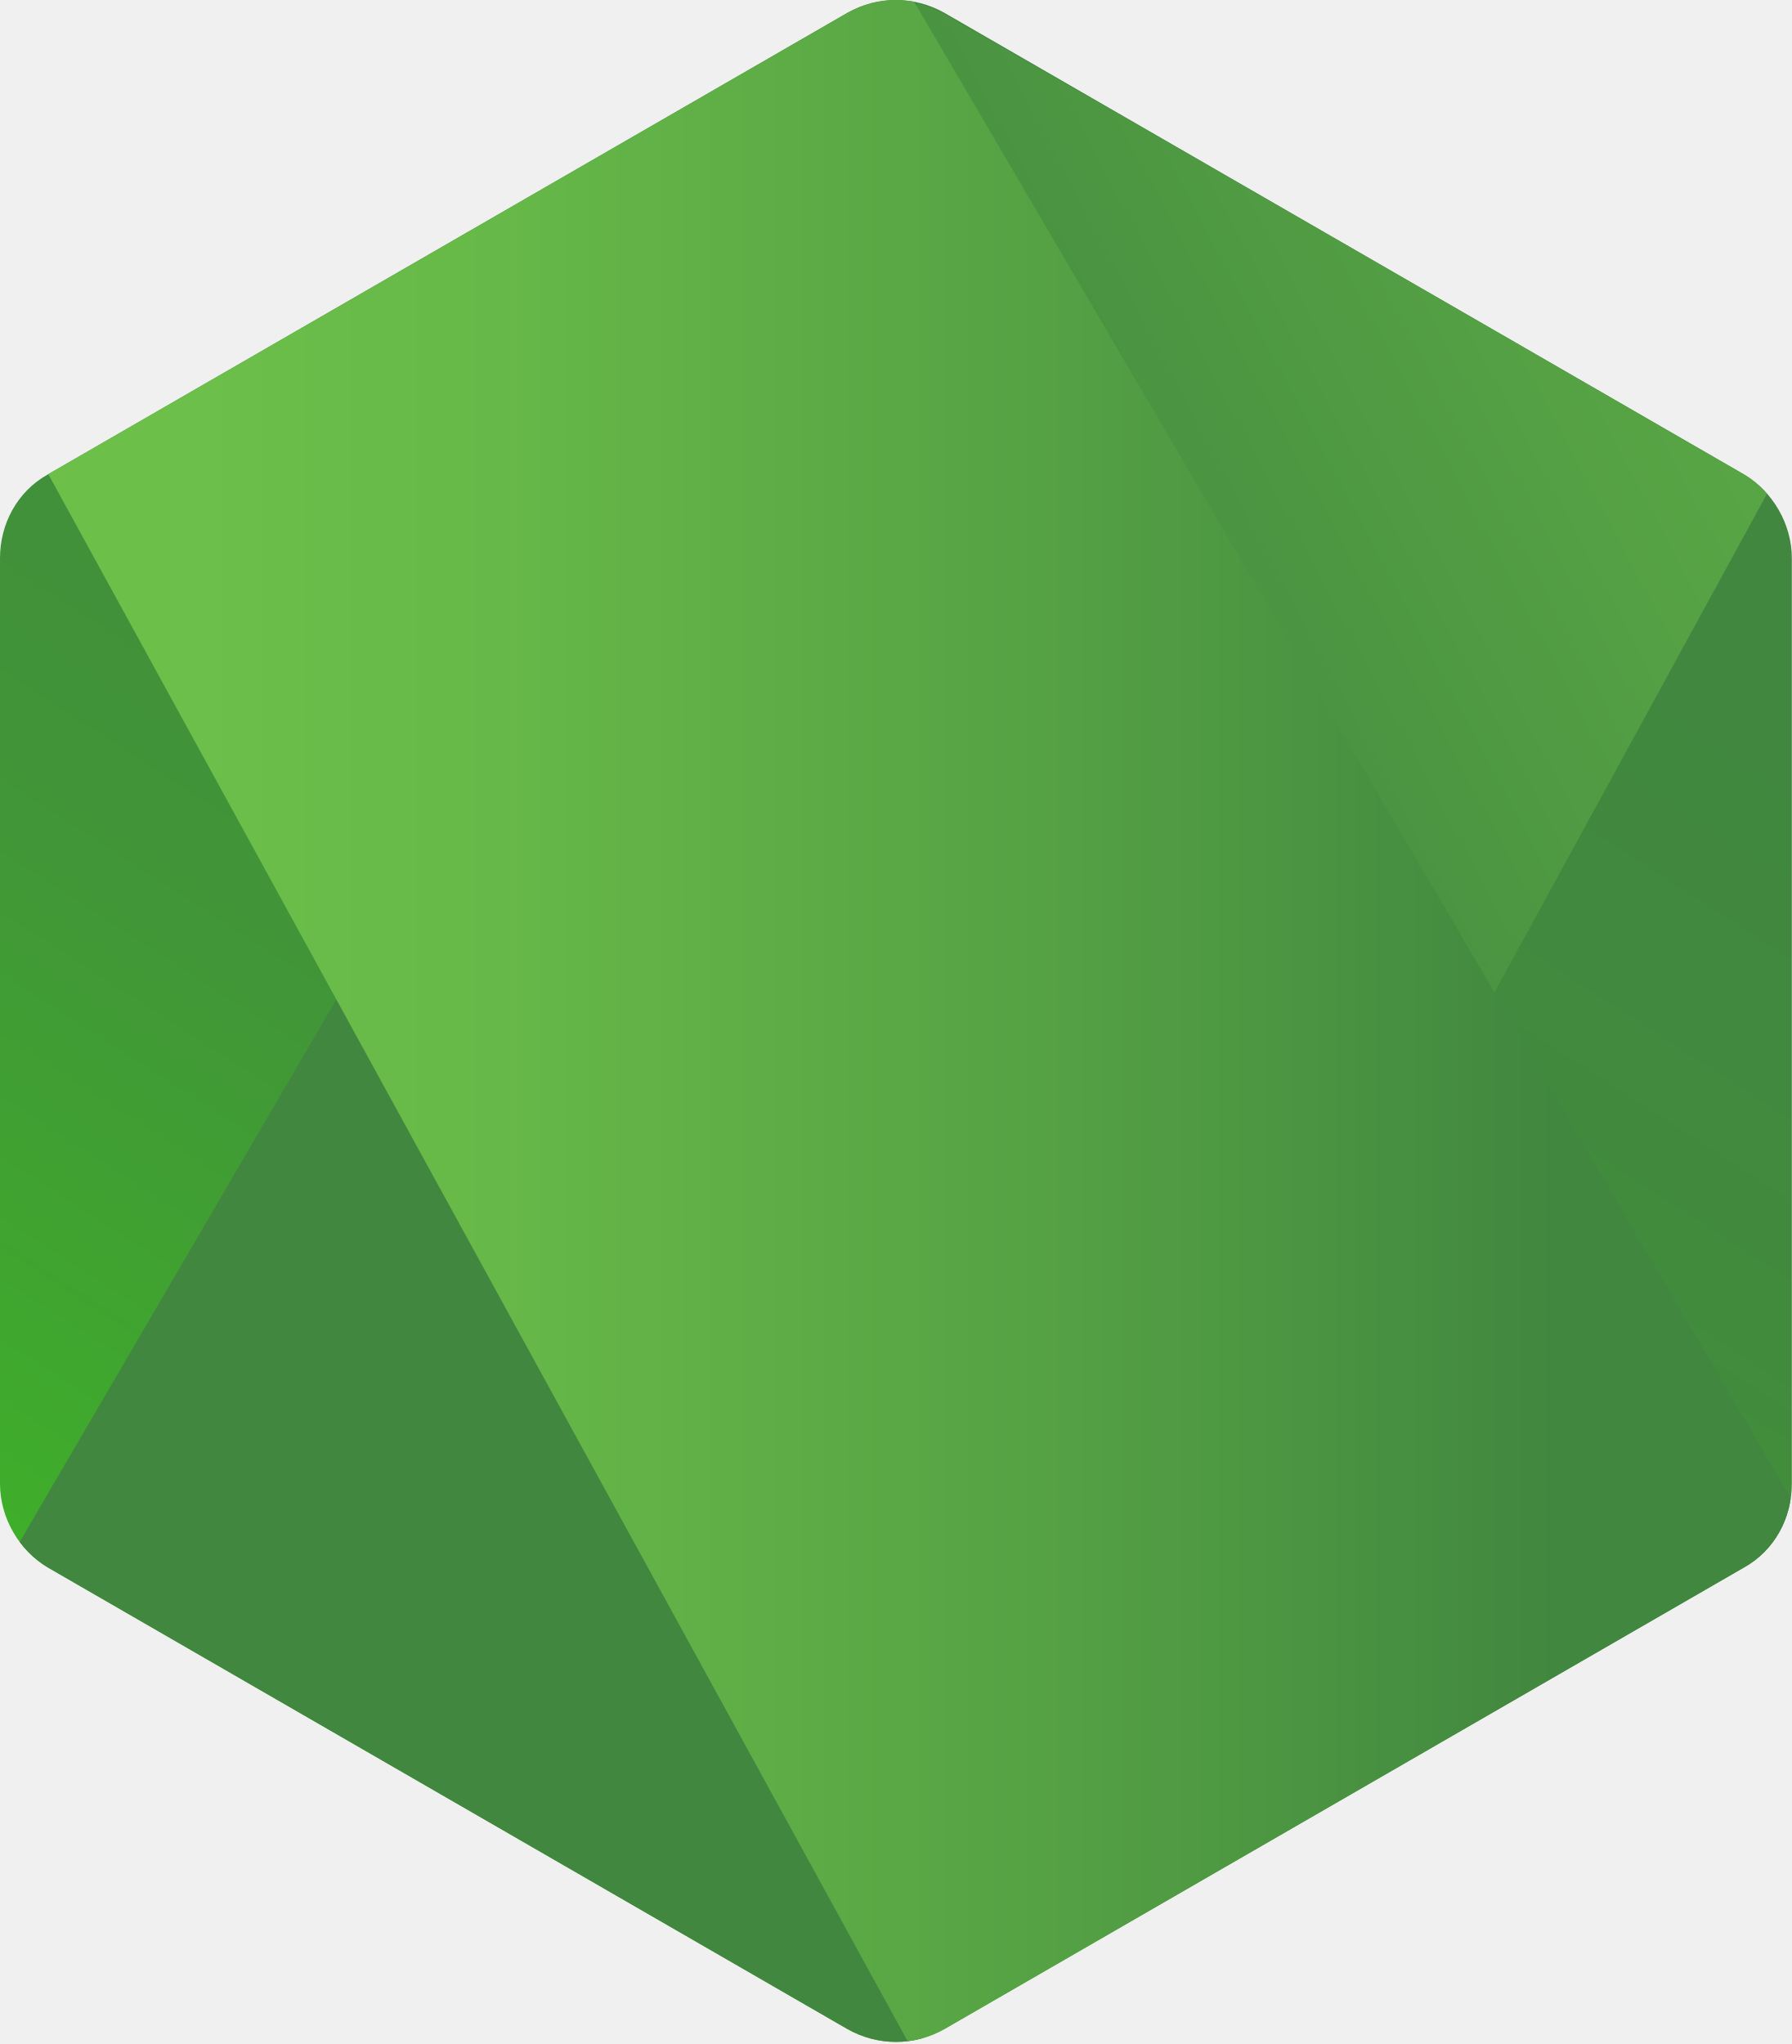
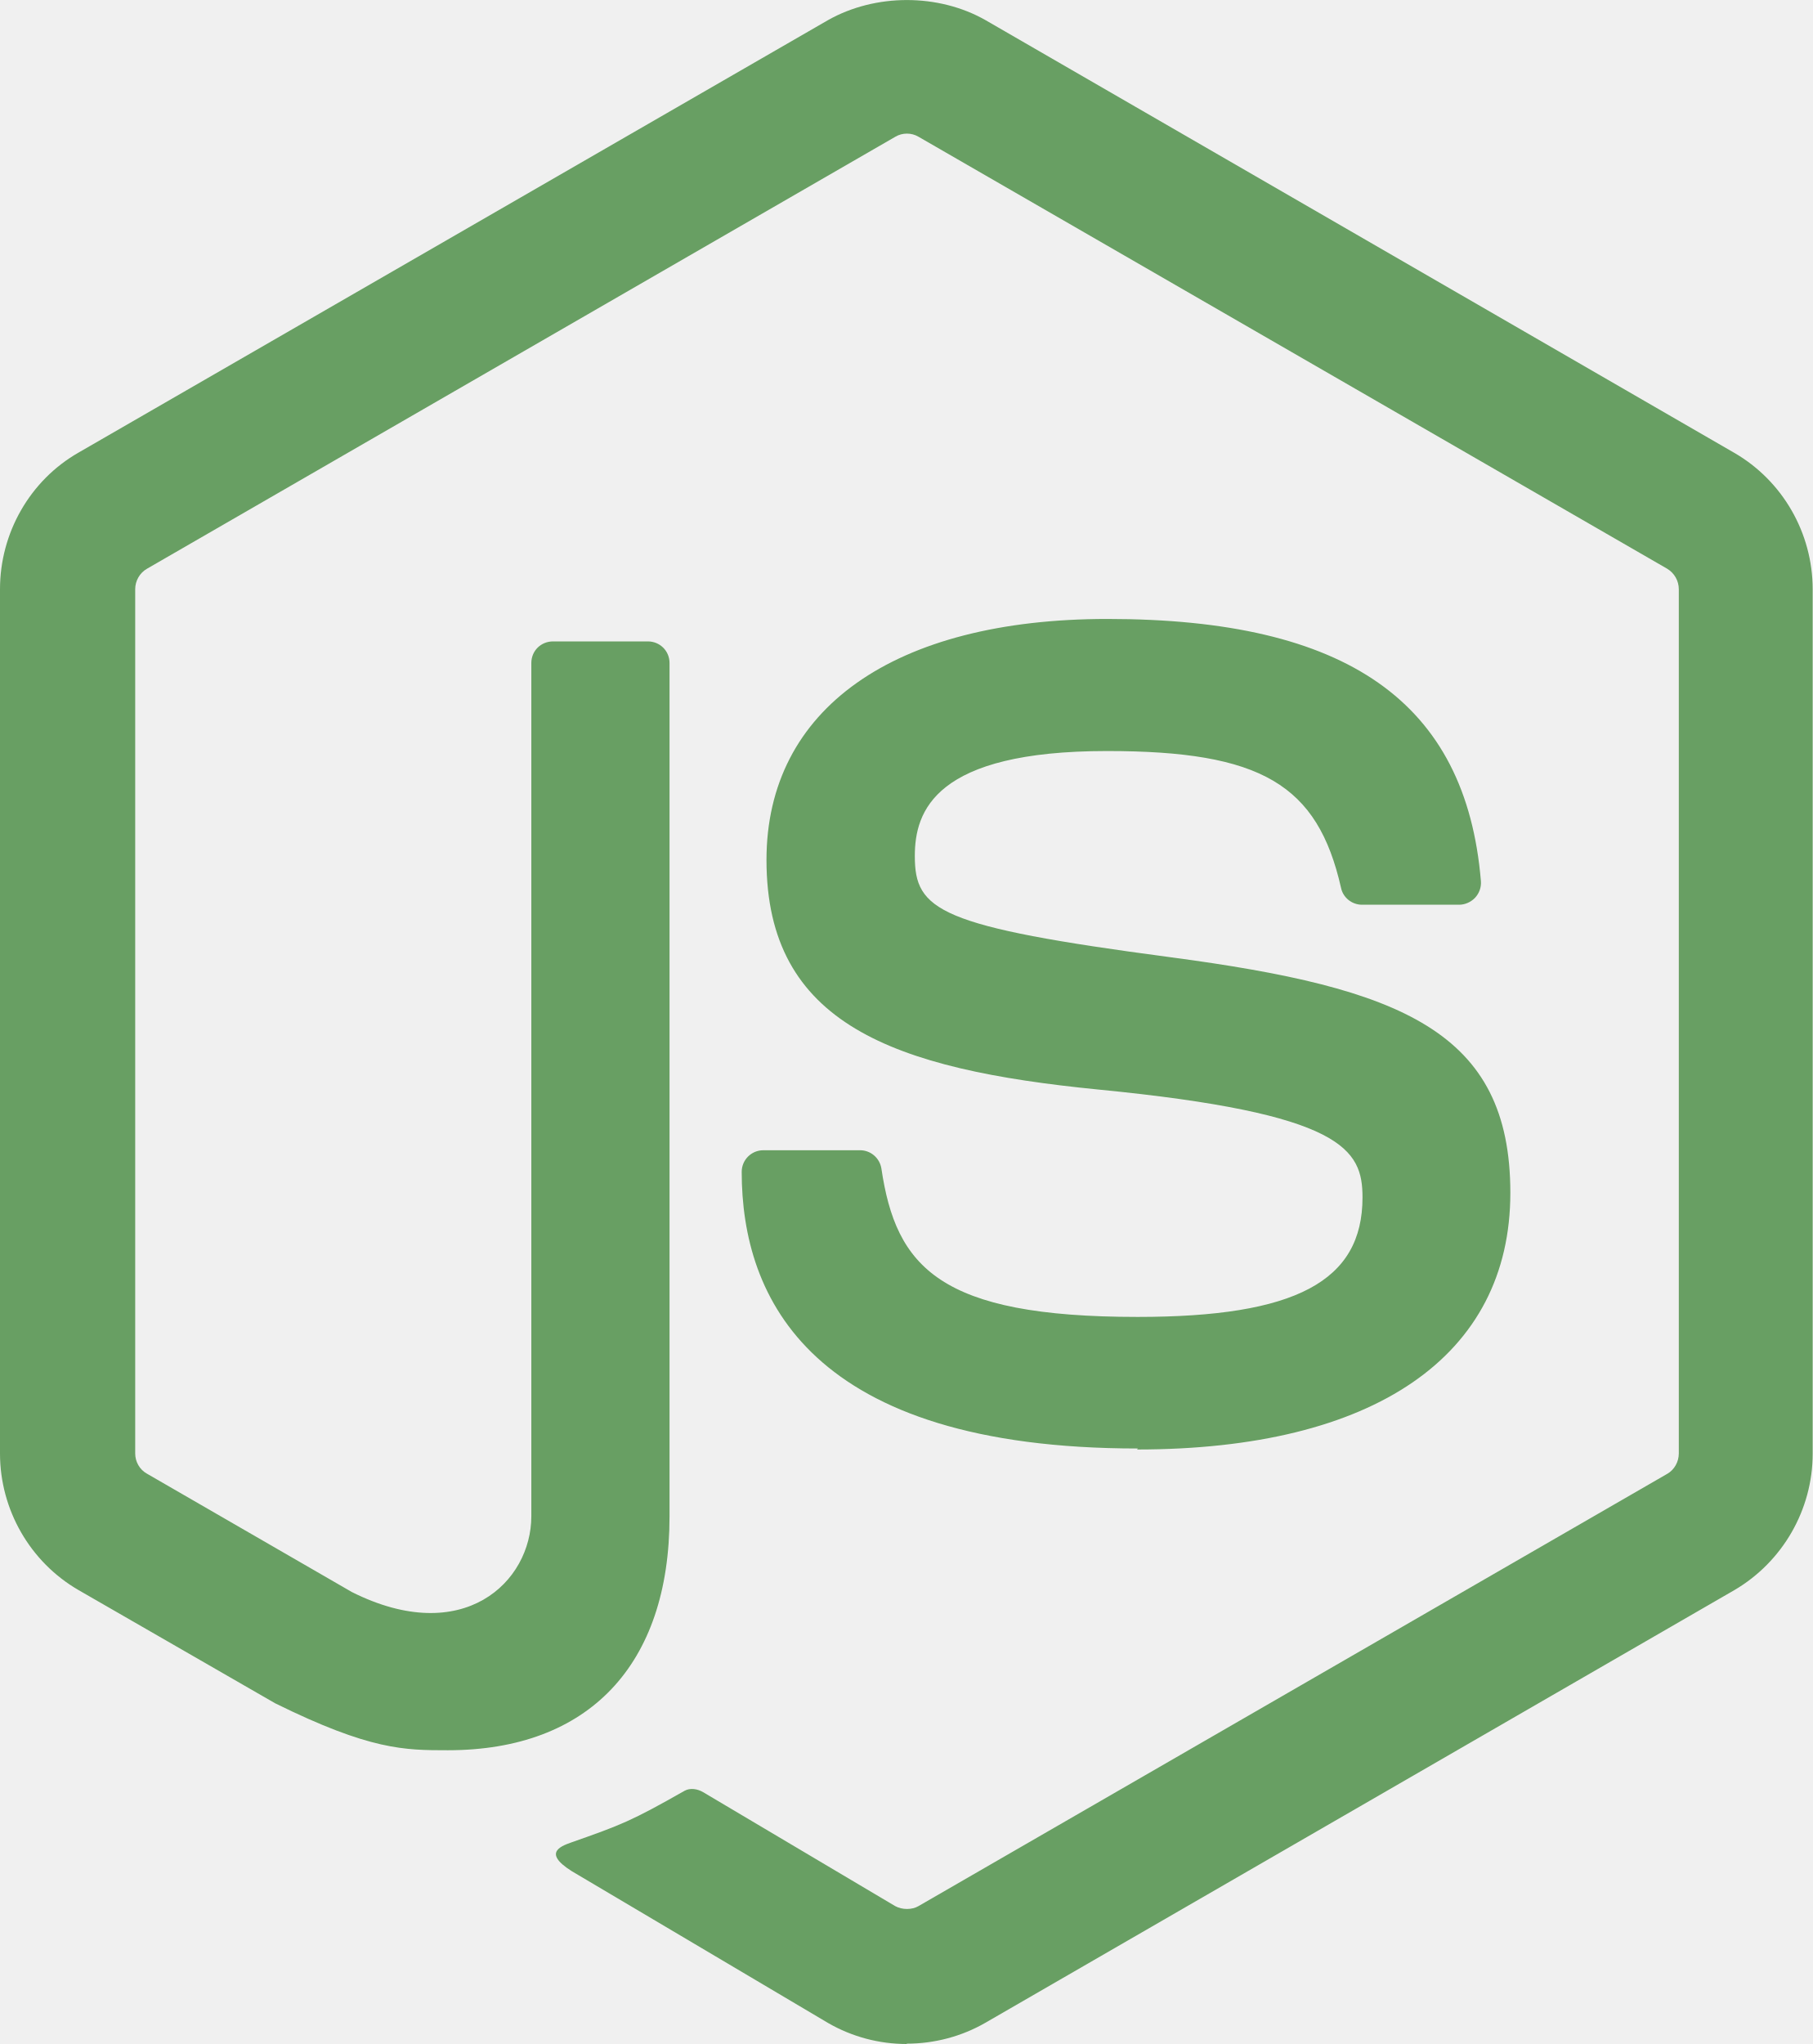
- <svg xmlns="http://www.w3.org/2000/svg" xmlns:xlink="http://www.w3.org/1999/xlink" viewBox="0 0 256 292" width="256" height="292">
-   <defs>
-     <linearGradient id="nodejs__a" x1="68.188%" x2="27.823%" y1="17.487%" y2="89.755%">
-       <stop offset="0%" stop-color="#41873F" />
-       <stop offset="32.88%" stop-color="#418B3D" />
-       <stop offset="63.52%" stop-color="#419637" />
-       <stop offset="93.19%" stop-color="#3FA92D" />
-       <stop offset="100%" stop-color="#3FAE2A" />
-     </linearGradient>
-     <linearGradient id="nodejs__c" x1="43.277%" x2="159.245%" y1="55.169%" y2="-18.306%">
-       <stop offset="13.76%" stop-color="#41873F" />
-       <stop offset="40.32%" stop-color="#54A044" />
-       <stop offset="71.36%" stop-color="#66B848" />
-       <stop offset="90.81%" stop-color="#6CC04A" />
-     </linearGradient>
-     <linearGradient id="nodejs__f" x1="-4.389%" x2="101.499%" y1="49.997%" y2="49.997%">
-       <stop offset="9.192%" stop-color="#6CC04A" />
-       <stop offset="28.64%" stop-color="#66B848" />
-       <stop offset="59.68%" stop-color="#54A044" />
-       <stop offset="86.24%" stop-color="#41873F" />
-     </linearGradient>
-     <path id="nodejs__b" d="M134.923 1.832c-4.344-2.443-9.502-2.443-13.846 0L6.787 67.801C2.443 70.244 0 74.859 0 79.745v132.208c0 4.887 2.715 9.502 6.787 11.945l114.29 65.968c4.344 2.444 9.502 2.444 13.846 0l114.29-65.968c4.344-2.443 6.787-7.058 6.787-11.945V79.745c0-4.886-2.715-9.501-6.787-11.944L134.923 1.832Z" />
-     <path id="nodejs__e" d="M134.923 1.832c-4.344-2.443-9.502-2.443-13.846 0L6.787 67.801C2.443 70.244 0 74.859 0 79.745v132.208c0 4.887 2.715 9.502 6.787 11.945l114.29 65.968c4.344 2.444 9.502 2.444 13.846 0l114.29-65.968c4.344-2.443 6.787-7.058 6.787-11.945V79.745c0-4.886-2.715-9.501-6.787-11.944L134.923 1.832Z" />
-   </defs>
-   <path fill="url(#nodejs__a)" d="M134.923 1.832c-4.344-2.443-9.502-2.443-13.846 0L6.787 67.801C2.443 70.244 0 74.859 0 79.745v132.208c0 4.887 2.715 9.502 6.787 11.945l114.29 65.968c4.344 2.444 9.502 2.444 13.846 0l114.29-65.968c4.344-2.443 6.787-7.058 6.787-11.945V79.745c0-4.886-2.715-9.501-6.787-11.944L134.923 1.832Z" />
-   <mask id="nodejs__d" fill="#fff">
-     <use xlink:href="#nodejs__b" />
-   </mask>
-   <path fill="url(#nodejs__c)" d="M249.485 67.8 134.65 1.833c-1.086-.542-2.443-1.085-3.529-1.357L2.443 220.912c1.086 1.357 2.444 2.443 3.8 3.258l114.834 65.968c3.258 1.9 7.059 2.443 10.588 1.357L252.47 70.515c-.815-1.086-1.9-1.9-2.986-2.714Z" mask="url(#nodejs__d)" />
-   <mask id="nodejs__g" fill="#fff">
-     <use xlink:href="#nodejs__e" />
-   </mask>
-   <path fill="url(#nodejs__f)" d="M249.756 223.898c3.258-1.9 5.701-5.158 6.787-8.687L130.579.204c-3.258-.543-6.787-.272-9.773 1.628L6.786 67.53l122.979 224.238c1.628-.272 3.529-.815 5.158-1.63l114.833-66.239Z" mask="url(#nodejs__g)" />
+ <svg xmlns="http://www.w3.org/2000/svg" version="1.1" id="Layer_1" x="0px" y="0px" viewBox="0 0 109 122.88" style="enable-background:new 0 0 109 122.88" xml:space="preserve">
+   <style type="text/css">.st0{fill-rule:evenodd;clip-rule:evenodd;fill:#689F63;}</style>
+   <g>
+     <path class="st0" d="M68.43,87.08c-19.7,0-23.83-9.04-23.83-16.63c0-0.72,0.58-1.3,1.3-1.3h5.82c0.64,0,1.18,0.47,1.28,1.1 c0.88,5.93,3.49,8.92,15.41,8.92c9.49,0,13.52-2.14,13.52-7.18c0-2.9-1.15-5.05-15.89-6.49c-12.33-1.22-19.95-3.93-19.95-13.8 c0-9.08,7.66-14.49,20.5-14.49c14.42,0,21.56,5,22.46,15.76c0.03,0.37-0.1,0.73-0.35,1c-0.25,0.26-0.6,0.42-0.96,0.42H81.9 c-0.61,0-1.14-0.43-1.26-1.01c-1.41-6.23-4.81-8.23-14.07-8.23c-10.36,0-11.56,3.61-11.56,6.31c0,3.28,1.42,4.24,15.4,6.09 c13.84,1.84,20.41,4.43,20.41,14.16c0,9.81-8.18,15.43-22.45,15.43L68.43,87.08L68.43,87.08z M54.52,122.88 c-1.65,0-3.28-0.43-4.72-1.26l-15.03-8.9c-2.25-1.26-1.15-1.7-0.41-1.96c2.99-1.05,3.6-1.28,6.8-3.1c0.34-0.19,0.78-0.12,1.12,0.08 l11.55,6.85c0.42,0.23,1.01,0.23,1.4,0l45.03-25.99c0.42-0.24,0.69-0.72,0.69-1.22V35.43c0-0.52-0.27-0.98-0.7-1.24L55.23,8.22 c-0.42-0.25-0.97-0.25-1.39,0l-45,25.97c-0.44,0.25-0.71,0.73-0.71,1.23v51.96c0,0.5,0.27,0.97,0.7,1.21l12.33,7.12 c6.69,3.35,10.79-0.6,10.79-4.56V39.86c0-0.73,0.57-1.3,1.31-1.3l5.7,0c0.71,0,1.3,0.56,1.3,1.3v51.31 c0,8.93-4.87,14.05-13.33,14.05c-2.6,0-4.66,0-10.38-2.82L4.72,95.59C1.8,93.9,0,90.75,0,87.38V35.42c0-3.38,1.8-6.54,4.72-8.21 l45.07-26c2.85-1.61,6.64-1.61,9.47,0l45.02,26.01c2.91,1.68,4.72,4.82,4.72,8.21v51.96c0,3.37-1.81,6.51-4.72,8.21l-45.02,26 c-1.44,0.83-3.08,1.26-4.74,1.26L54.52,122.88L54.52,122.88z M54.52,122.88L54.52,122.88L54.52,122.88L54.52,122.88z" />
+   </g>
</svg>
